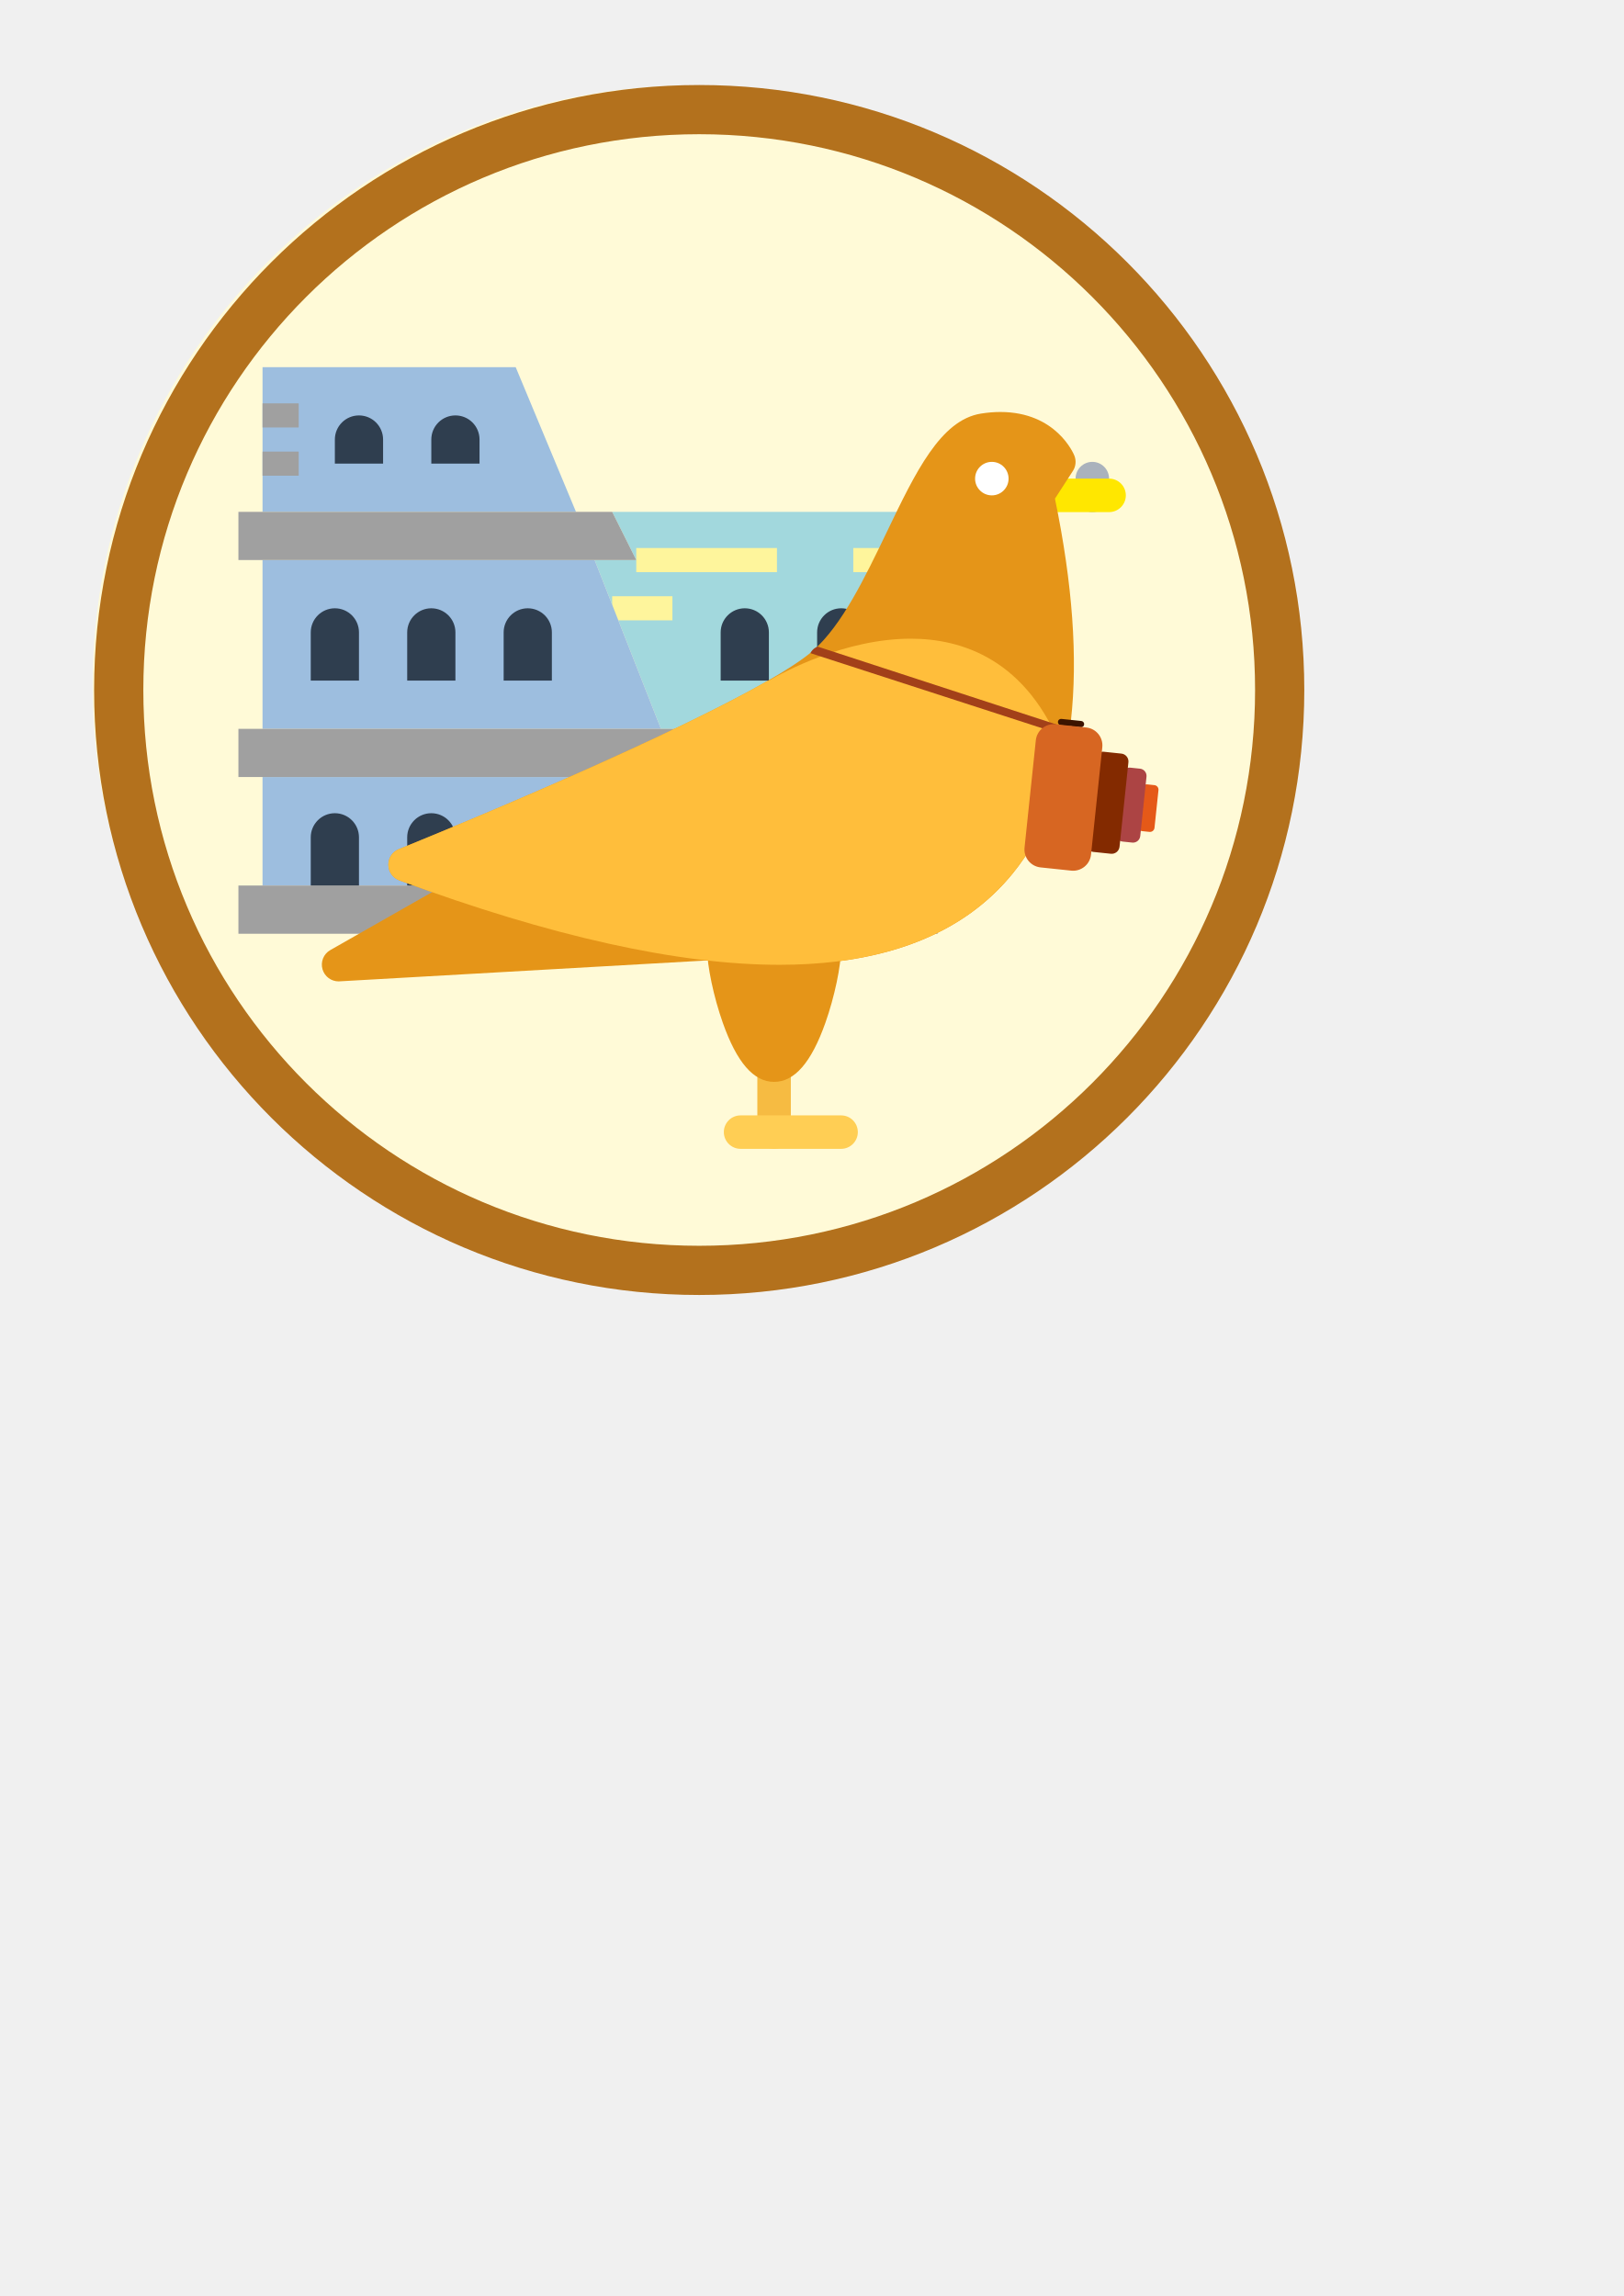
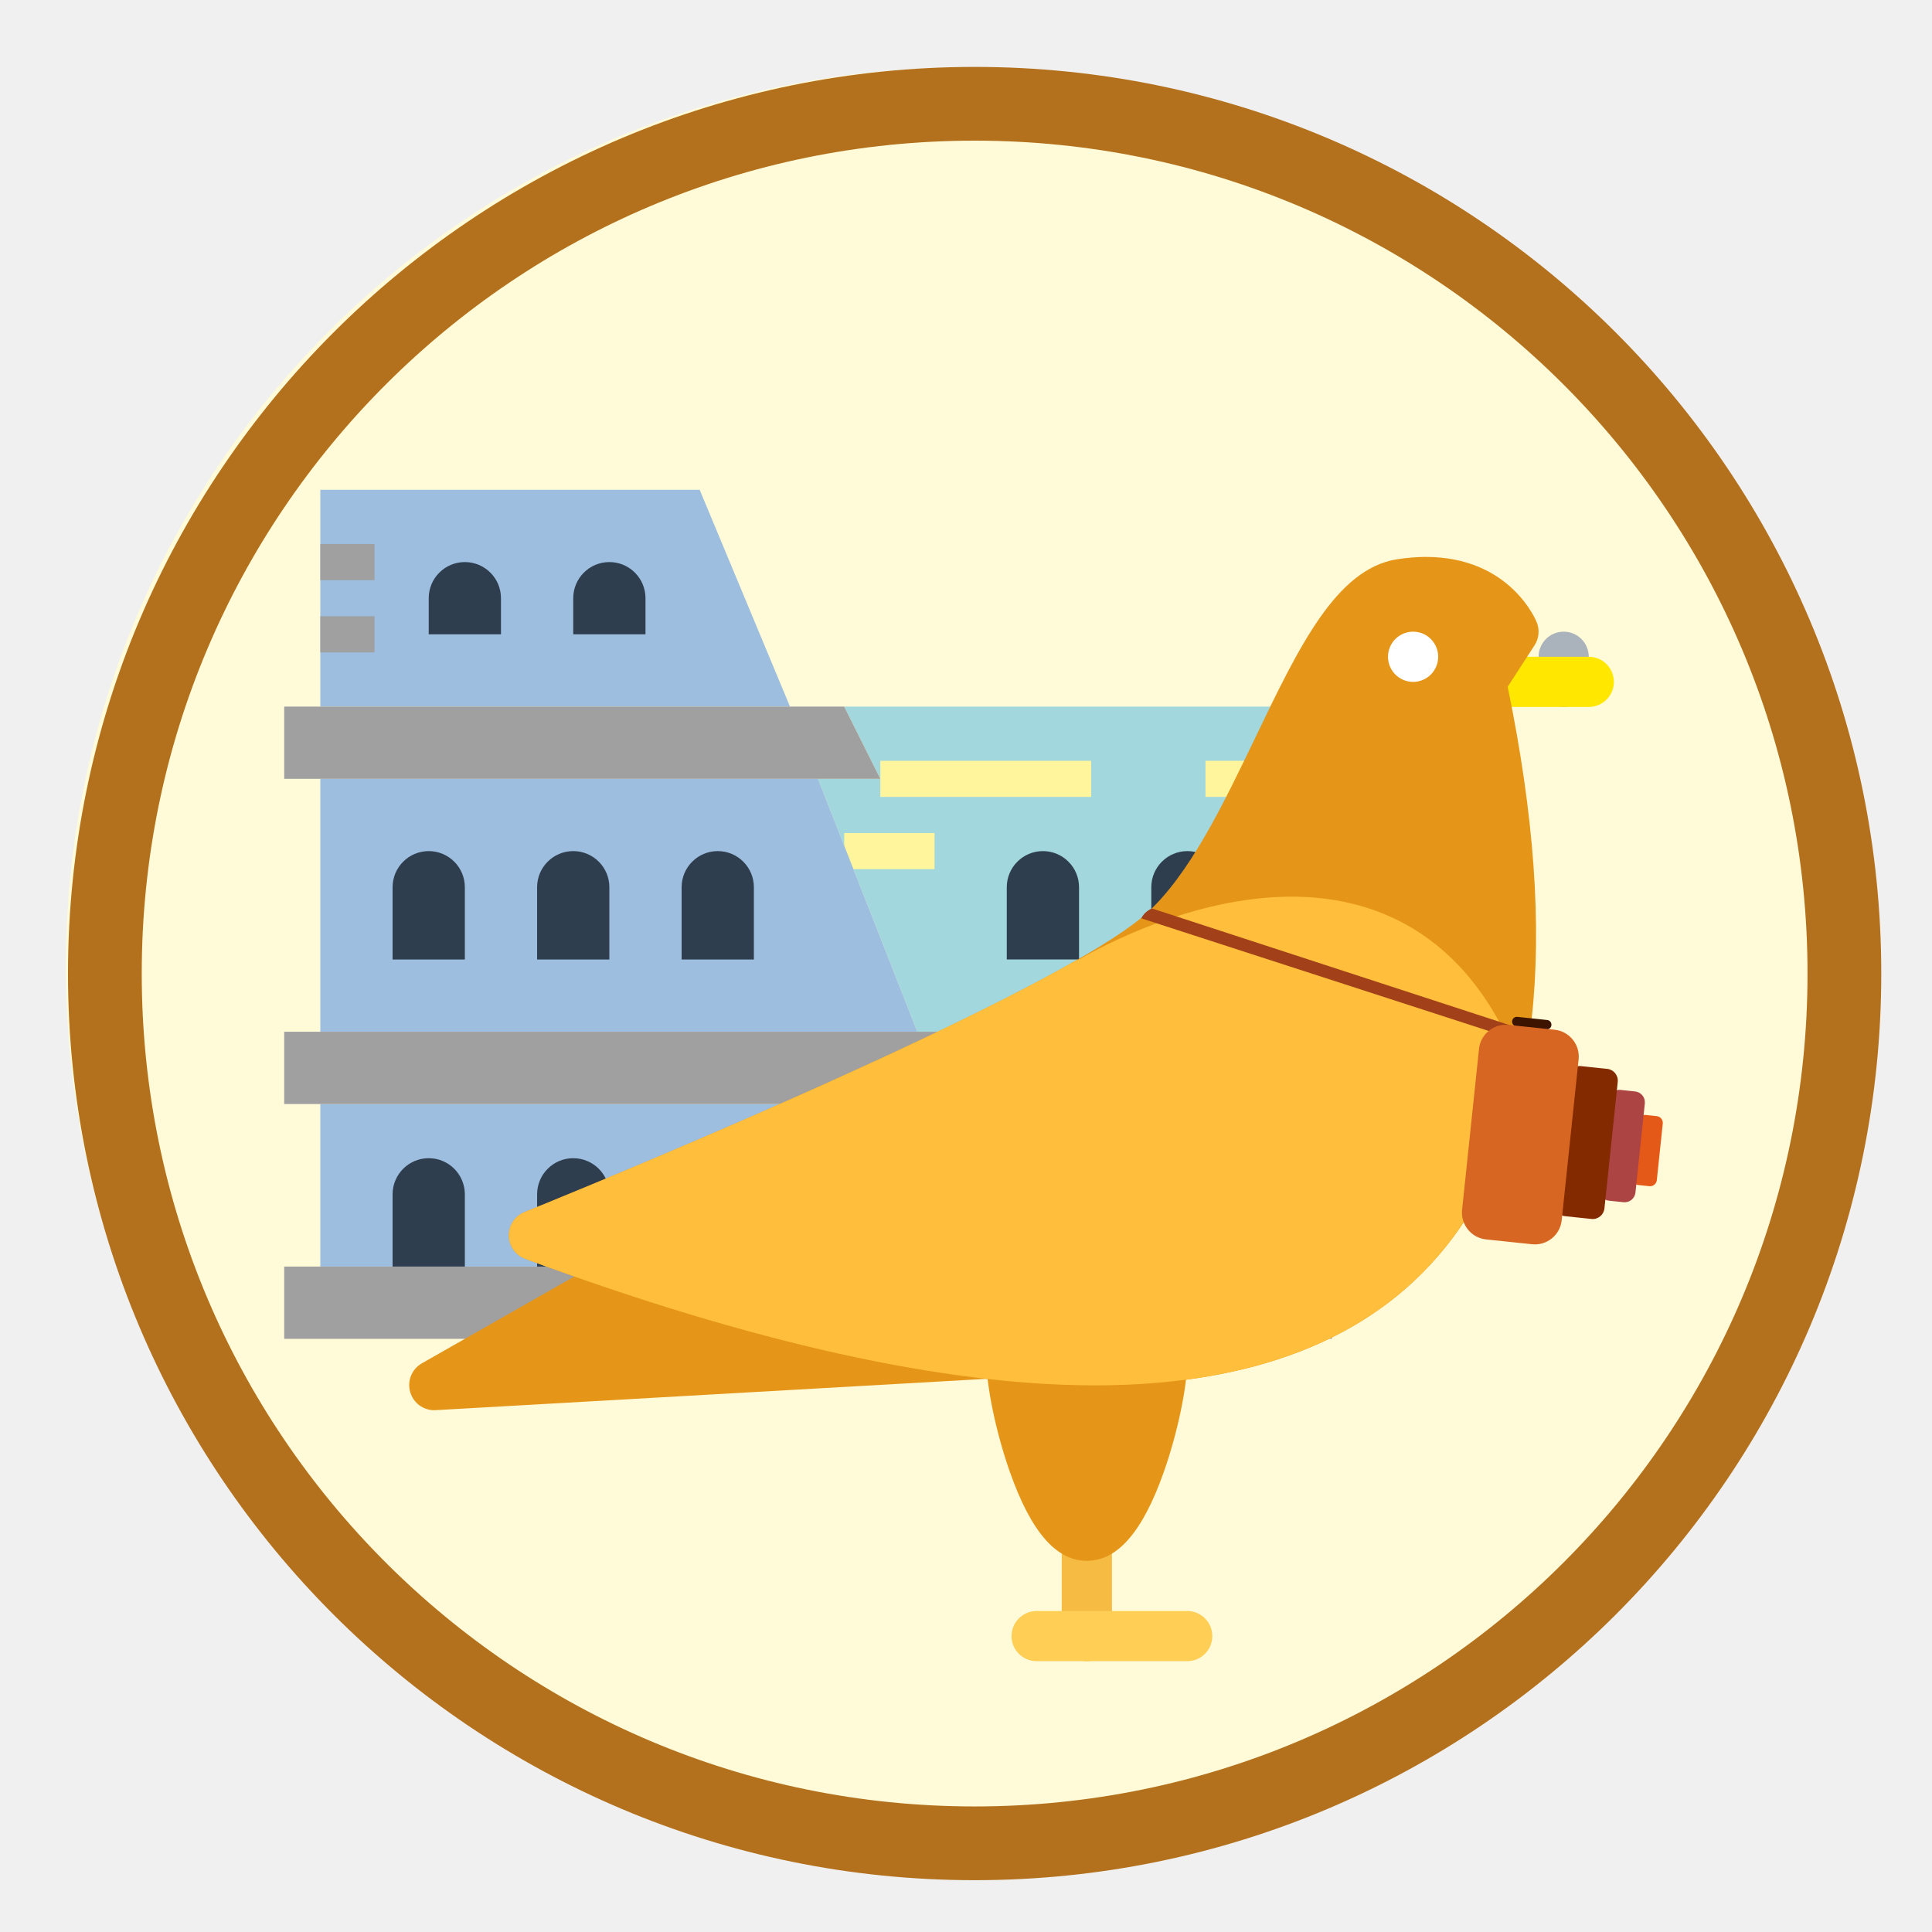
- <svg xmlns="http://www.w3.org/2000/svg" width="210mm" height="297mm" viewBox="0 0 210 297" version="1.1" id="svg5538">
-   <defs id="defs5532" />
+ <svg xmlns="http://www.w3.org/2000/svg" width="250px" height="250px" viewBox="0 0 250 250" version="1.1" id="SVGRoot">
+   <defs id="defs5196" />
  <g id="layer1">
-     <circle style="fill:#fffad7;fill-opacity:1;stroke:none;stroke-width:6.183;stroke-miterlimit:4;stroke-dasharray:none;stroke-opacity:1" id="path6508" cx="89.608" cy="88.675" r="77.623" />
-     <path style="fill:#a2d8dd;fill-opacity:1;stroke-width:0.195" d="M 118.154,114.549 H 93.206 l -5.347,-14.034 h 3.788 l -3.119,-6.237 h -3.044 l -8.576,-21.83 h 5.383 l -3.119,-6.237 h 38.982 z m 0,0" id="path6345" />
-     <path style="fill:#2f3e4f;stroke-width:0.195" d="m 96.324,78.685 c 1.722,0 3.119,1.396 3.119,3.119 v 6.237 h -6.237 v -6.237 c 0,-1.722 1.396,-3.119 3.119,-3.119 z m 0,0" id="path6347" />
-     <path style="fill:#2f3e4f;stroke-width:0.195" d="m 108.799,78.685 c 1.722,0 3.119,1.396 3.119,3.119 v 6.237 h -6.237 v -6.237 c 0,-1.722 1.396,-3.119 3.119,-3.119 z m 0,0" id="path6349" />
-     <path style="fill:#2f3e4f;stroke-width:0.195" d="m 108.799,98.956 c 1.722,0 3.119,1.396 3.119,3.119 v 6.237 h -6.237 v -6.237 c 0,-1.722 1.396,-3.119 3.119,-3.119 z m 0,0" id="path6351" />
-     <path style="fill:#fef59c;stroke-width:0.195" d="m 110.358,70.889 h 7.796 v 3.119 h -7.796 z m 0,0" id="path6353" />
-     <path style="fill:#fef59c;stroke-width:0.195" d="m 79.172,77.126 h 7.796 v 3.119 h -7.796 z m 0,0" id="path6357" />
-     <path d="m 82.291,70.889 h 18.196 v 3.119 H 82.291 Z m 0,0" id="path6359" style="fill:#fef59c;fill-opacity:1;stroke-width:0.252" />
-     <path d="m 91.647,98.956 h 6.594 v 3.119 h -6.594 z m 0,0" id="path6363" style="fill:#fef59c;stroke-width:0.231" />
-     <path style="fill:#9dbedf;fill-opacity:1;stroke-width:0.195" d="m 85.484,94.278 -8.576,-21.83 h -42.955 v 21.83 z m 0,0" id="path6369" />
-     <path style="fill:#9dbedf;fill-opacity:1;stroke-width:0.195" d="m 33.953,100.515 v 14.034 h 59.253 l -5.347,-14.034 z m 0,0" id="path6371" />
-     <path style="fill:#9dbedf;fill-opacity:1;stroke-width:0.195" d="m 74.495,66.211 -7.796,-18.711 h -32.745 v 18.711 z m 0,0" id="path6373" />
-     <path style="fill:#a0a0a0;fill-opacity:1;stroke-width:0.195" d="m 30.835,114.549 h 90.438 v 6.237 H 30.835 Z m 0,0" id="path6375" />
-     <g transform="matrix(0.1949097,0,0,0.1949097,30.83481,47.49991)" style="fill:#2f3e4f" id="g6395">
-       <path d="m 64,296 c 8.836,0 16,7.164 16,16 v 32 H 48 v -32 c 0,-8.836 7.164,-16 16,-16 z m 0,0" id="path6377" />
-       <path d="m 128,296 c 8.836,0 16,7.164 16,16 v 32 h -32 v -32 c 0,-8.836 7.164,-16 16,-16 z m 0,0" id="path6379" />
-       <path d="m 192,296 c 8.836,0 16,7.164 16,16 v 32 h -32 v -32 c 0,-8.836 7.164,-16 16,-16 z m 0,0" id="path6381" />
-       <path d="m 256,296 c 8.836,0 16,7.164 16,16 v 32 h -32 v -32 c 0,-8.836 7.164,-16 16,-16 z m 0,0" id="path6383" />
-       <path d="m 64,160 c 8.836,0 16,7.164 16,16 v 32 H 48 v -32 c 0,-8.836 7.164,-16 16,-16 z m 0,0" id="path6385" />
-       <path d="m 128,160 c 8.836,0 16,7.164 16,16 v 32 h -32 v -32 c 0,-8.836 7.164,-16 16,-16 z m 0,0" id="path6387" />
-       <path d="m 80,32 c 8.836,0 16,7.164 16,16 V 64 H 64 V 48 c 0,-8.836 7.164,-16 16,-16 z m 0,0" id="path6389" />
-       <path d="m 144,32 c 8.836,0 16,7.164 16,16 V 64 H 128 V 48 c 0,-8.836 7.164,-16 16,-16 z m 0,0" id="path6391" />
-       <path d="m 192,160 c 8.836,0 16,7.164 16,16 v 32 h -32 v -32 c 0,-8.836 7.164,-16 16,-16 z m 0,0" id="path6393" />
-     </g>
-     <path style="fill:#a0a0a0;fill-opacity:1;stroke-width:0.195" d="m 82.291,72.448 h -51.456 v -6.237 h 48.338 z m 0,0" id="path6397" />
-     <path style="fill:#a0a0a0;fill-opacity:1;stroke-width:0.195" d="m 33.953,58.415 h 4.678 v 3.119 h -4.678 z m 0,0" id="path6399" />
-     <path style="fill:#a0a0a0;fill-opacity:1;stroke-width:0.195" d="m 33.953,52.178 h 4.678 v 3.119 h -4.678 z m 0,0" id="path6401" />
-     <path style="fill:#a0a0a0;fill-opacity:1;stroke-width:0.195" d="m 91.647,100.515 h -60.812 v -6.237 h 57.693 z m 0,0" id="path6405" />
-     <circle style="fill:#000000;fill-opacity:0;stroke:#b3711d;stroke-width:6.365;stroke-opacity:1;stroke-miterlimit:4;stroke-dasharray:none" id="path5552" cx="90.431" cy="89.255" r="75.076" />
-     <path style="fill:#aab2bc;stroke-width:0.203" d="m 141.277,66.243 c -1.196,0 -2.167,-0.971 -2.167,-2.164 v -2.167 c 0,-1.196 0.971,-2.167 2.167,-2.167 1.196,0 2.164,0.971 2.164,2.167 v 2.167 c 0,1.193 -0.968,2.164 -2.164,2.164 z" id="path2" />
-     <path style="fill:#f6bb42;stroke-width:0.203" d="m 100.116,148.609 c -1.196,0 -2.167,-0.971 -2.167,-2.164 v -8.663 c 0,-1.2 0.971,-2.171 2.167,-2.171 1.196,0 2.167,0.971 2.167,2.171 v 8.663 c 0,1.193 -0.971,2.164 -2.167,2.164 z" id="path4" />
-     <path style="fill:#ffce54;stroke-width:0.203" d="M 108.782,148.609 H 95.784 c -1.196,0 -2.167,-0.971 -2.167,-2.164 0,-1.2 0.971,-2.164 2.167,-2.164 h 12.998 c 1.196,0 2.164,0.965 2.164,2.164 0,1.193 -0.968,2.164 -2.164,2.164 z" id="path6" />
-     <path style="fill:#ffe700;fill-opacity:1;stroke-width:0.203" d="m 143.441,66.243 h -9.304 c -1.196,0 -2.164,-0.971 -2.164,-2.164 0,-1.2 0.968,-2.167 2.164,-2.167 h 9.304 c 1.196,0 2.167,0.968 2.167,2.167 0,1.193 -0.971,2.164 -2.167,2.164 z" id="path8" />
-     <path style="fill:#e59518;fill-opacity:1;stroke-width:0.203" d="m 100.116,114.007 c -4.777,0 -8.665,3.89 -8.665,8.67 0,2.247 0.852,6.296 2.028,9.615 1.82,5.153 3.99,7.654 6.637,7.654 2.647,0 4.817,-2.501 6.639,-7.654 1.174,-3.319 2.027,-7.369 2.027,-9.615 0,-4.779 -3.887,-8.67 -8.666,-8.67 z" id="path10" />
-     <g transform="matrix(0.2031013,0,0,0.2031013,41.62537,48.95936)" id="g16">
-       <path style="fill:#e59518;fill-opacity:1" d="m 478.259,58.9 c 1.891,-2.906 2.234,-6.531 0.953,-9.75 -0.453,-1.141 -11.5,-27.812 -47.154,-27.812 -3.938,0 -8.077,0.344 -12.312,1.016 -25.734,4.094 -41.608,37.14 -59.982,75.419 -13.953,29.046 -28.375,59.091 -46.857,75.45 -11.89,10.53 -47.045,32.42 -147.064,76.95 -60.404,26.882 -116.245,49.35 -116.8,49.6 -4.086,1.625 -6.75,5.625 -6.688,10.031 0.062,4.406 2.828,8.312 6.969,9.843 96.418,35.686 177.891,53.779 242.162,53.779 h 0.016 c 67.263,0 117.292,-19.656 148.681,-58.466 40.187,-49.663 49.154,-129.863 26.655,-238.421 z" id="path12" />
-       <path style="fill:#e59518;fill-opacity:1" d="M 247.777,349.583 98.447,314.336 c -2.625,-0.594 -5.382,-0.219 -7.726,1.125 l -85.332,48.59 c -4.305,2.438 -6.352,7.531 -4.953,12.28 1.352,4.562 5.531,7.656 10.226,7.656 0.203,0 0.406,0 0.609,-0.031 l 234.663,-13.343 c 5.289,-0.312 9.554,-4.438 10.015,-9.719 0.461,-5.281 -3.016,-10.093 -8.172,-11.311 z" id="path14" />
-     </g>
-     <path style="fill:#ffbe3b;fill-opacity:1;stroke-width:0.203" d="m 137.529,97.406 c -4.605,-12.221 -13.268,-14.788 -19.725,-14.788 -8.46,0 -16.358,4.259 -18.361,5.423 -0.156,0.044 -0.308,0.111 -0.454,0.194 -15.126,8.6 -47.083,21.476 -47.403,21.609 -0.83,0.33 -1.371,1.142 -1.358,2.037 0.013,0.895 0.574,1.688 1.415,1.999 19.584,7.248 36.131,10.923 49.18,10.923 0.003,0 0,0 0,0 10.288,0 18.64,-2.279 24.825,-6.772 6.045,-4.398 10.072,-10.923 11.97,-19.391 0.092,-0.409 0.06,-0.841 -0.089,-1.234 z" id="path18" />
-     <path style="fill:#ffffff;fill-opacity:1;stroke-width:0.203" d="m 130.443,61.912 c 0,1.196 -0.968,2.167 -2.164,2.167 -1.196,0 -2.167,-0.971 -2.167,-2.167 0,-1.196 0.971,-2.167 2.167,-2.167 1.196,0 2.164,0.971 2.164,2.167 z" id="path20" />
-     <path style="fill:#a24019;fill-opacity:1;stroke:none;stroke-width:0.203px;stroke-linecap:butt;stroke-linejoin:miter;stroke-opacity:1" d="m 105.739,83.635 c 0,0 -0.667,0.251 -0.915,0.856 l 30.517,9.892 1.443,-0.618 z" id="path5508" />
-     <g id="g5499" transform="matrix(0.2019887,0.02122987,-0.02122987,0.2019887,62.94704,-28.47851)">
-       <rect style="fill:#e55918;fill-opacity:1;stroke-width:0.332" id="rect5454" width="10.546" height="29.943" x="482.145" y="592.319" ry="2.898" />
-       <rect style="fill:#ac4444;fill-opacity:1;stroke-width:0.332" id="rect5452" width="15.509" height="47.33" x="468.704" y="582.853" ry="4.636" />
-       <rect style="fill:#3d1400;fill-opacity:1;stroke-width:0.194" id="rect4903" width="16.786" height="4.027" x="424.469" y="556.558" ry="2.013" />
-       <rect style="fill:#832a00;fill-opacity:1;stroke-width:0.332" id="rect5448" width="21.299" height="64.137" x="450.507" y="574.547" ry="5.023" />
-       <rect style="fill:#d76622;fill-opacity:1;stroke-width:0.332" id="rect4899" width="42.564" height="91.662" x="411.705" y="560.348" ry="11.458" />
+     <g id="g5894" transform="translate(2.929692,0.9765607)">
+       <circle r="116.365" cy="124.131" cx="121.954" id="path6508" style="fill:#fffad7;fill-opacity:1;stroke:none;stroke-width:9.269;stroke-miterlimit:4;stroke-dasharray:none;stroke-opacity:1" />
+       <path id="path6345" d="M 164.748,162.919 H 127.347 l -8.016,-21.038 h 5.678 l -4.675,-9.35 H 115.771 L 102.915,99.805 h 8.07 l -4.675,-9.35 h 58.438 z m 0,0" style="fill:#a2d8dd;fill-opacity:1;stroke-width:0.292" />
+       <path id="path6347" d="m 132.022,109.155 c 2.582,0 4.675,2.093 4.675,4.675 v 9.35 h -9.35 v -9.35 c 0,-2.582 2.093,-4.675 4.675,-4.675 z m 0,0" style="fill:#2f3e4f;stroke-width:0.292" />
+       <path id="path6349" d="m 150.723,109.155 c 2.582,0 4.675,2.093 4.675,4.675 v 9.35 h -9.35 v -9.35 c 0,-2.582 2.093,-4.675 4.675,-4.675 z m 0,0" style="fill:#2f3e4f;stroke-width:0.292" />
+       <path id="path6351" d="m 150.723,139.543 c 2.582,0 4.675,2.093 4.675,4.675 v 9.35 h -9.35 v -9.35 c 0,-2.582 2.093,-4.675 4.675,-4.675 z m 0,0" style="fill:#2f3e4f;stroke-width:0.292" />
+       <path id="path6353" d="m 153.06,97.468 h 11.688 v 4.675 h -11.688 z m 0,0" style="fill:#fef59c;stroke-width:0.292" />
+       <path id="path6357" d="m 106.309,106.818 h 11.688 v 4.675 h -11.688 z m 0,0" style="fill:#fef59c;stroke-width:0.292" />
+       <path style="fill:#fef59c;fill-opacity:1;stroke-width:0.377" id="path6359" d="m 110.984,97.468 h 27.278 v 4.675 H 110.984 Z m 0,0" />
+       <path style="fill:#fef59c;stroke-width:0.347" id="path6363" d="m 125.01,139.543 h 9.885 v 4.675 h -9.885 z m 0,0" />
+       <path id="path6369" d="M 115.771,132.531 102.915,99.805 H 38.521 v 32.725 z m 0,0" style="fill:#9dbedf;fill-opacity:1;stroke-width:0.292" />
+       <path id="path6371" d="m 38.521,141.881 v 21.038 H 127.347 l -8.016,-21.038 z m 0,0" style="fill:#9dbedf;fill-opacity:1;stroke-width:0.292" />
+       <path id="path6373" d="M 99.297,90.455 87.609,62.405 H 38.521 v 28.05 z m 0,0" style="fill:#9dbedf;fill-opacity:1;stroke-width:0.292" />
+       <path id="path6375" d="M 33.846,162.919 H 169.423 v 9.35 H 33.846 Z m 0,0" style="fill:#a0a0a0;fill-opacity:1;stroke-width:0.292" />
+       <g id="g6395" style="fill:#2f3e4f" transform="matrix(0.2921914,0,0,0.2921914,33.84595,62.4047)">
+         <path id="path6377" d="m 64,296 c 8.836,0 16,7.164 16,16 v 32 H 48 v -32 c 0,-8.836 7.164,-16 16,-16 z m 0,0" />
+         <path id="path6379" d="m 128,296 c 8.836,0 16,7.164 16,16 v 32 h -32 v -32 c 0,-8.836 7.164,-16 16,-16 z m 0,0" />
+         <path id="path6381" d="m 192,296 c 8.836,0 16,7.164 16,16 v 32 h -32 v -32 c 0,-8.836 7.164,-16 16,-16 z m 0,0" />
+         <path id="path6383" d="m 256,296 c 8.836,0 16,7.164 16,16 v 32 h -32 v -32 c 0,-8.836 7.164,-16 16,-16 z m 0,0" />
+         <path id="path6385" d="m 64,160 c 8.836,0 16,7.164 16,16 v 32 H 48 v -32 c 0,-8.836 7.164,-16 16,-16 z m 0,0" />
+         <path id="path6387" d="m 128,160 c 8.836,0 16,7.164 16,16 v 32 h -32 v -32 c 0,-8.836 7.164,-16 16,-16 z m 0,0" />
+         <path id="path6389" d="m 80,32 c 8.836,0 16,7.164 16,16 V 64 H 64 V 48 c 0,-8.836 7.164,-16 16,-16 z m 0,0" />
+         <path id="path6391" d="m 144,32 c 8.836,0 16,7.164 16,16 V 64 H 128 V 48 c 0,-8.836 7.164,-16 16,-16 z m 0,0" />
+         <path id="path6393" d="m 192,160 c 8.836,0 16,7.164 16,16 v 32 h -32 v -32 c 0,-8.836 7.164,-16 16,-16 z m 0,0" />
+       </g>
+       <path id="path6397" d="M 110.984,99.805 H 33.846 v -9.35 h 72.463 z m 0,0" style="fill:#a0a0a0;fill-opacity:1;stroke-width:0.292" />
+       <path id="path6399" d="M 38.521,78.767 H 45.534 v 4.675 h -7.013 z m 0,0" style="fill:#a0a0a0;fill-opacity:1;stroke-width:0.292" />
+       <path id="path6401" d="M 38.521,69.417 H 45.534 v 4.675 h -7.013 z m 0,0" style="fill:#a0a0a0;fill-opacity:1;stroke-width:0.292" />
+       <path id="path6405" d="M 125.01,141.881 H 33.846 v -9.35 h 86.489 z m 0,0" style="fill:#a0a0a0;fill-opacity:1;stroke-width:0.292" />
+       <circle r="112.547" cy="125" cx="123.187" id="path5552" style="fill:#000000;fill-opacity:0;stroke:#b3711d;stroke-width:9.542;stroke-miterlimit:4;stroke-dasharray:none;stroke-opacity:1" />
+       <path id="path2" d="m 199.411,90.503 c -1.794,0 -3.249,-1.455 -3.249,-3.244 V 84.01 c 0,-1.793 1.455,-3.249 3.249,-3.249 1.794,0 3.244,1.456 3.244,3.249 v 3.249 c 0,1.789 -1.451,3.244 -3.244,3.244 z" style="fill:#aab2bc;stroke-width:0.304" />
+       <path id="path4" d="m 137.706,213.978 c -1.794,0 -3.249,-1.455 -3.249,-3.244 V 197.747 c 0,-1.798 1.456,-3.254 3.249,-3.254 1.794,0 3.249,1.455 3.249,3.254 v 12.987 c 0,1.789 -1.456,3.244 -3.249,3.244 z" style="fill:#f6bb42;stroke-width:0.304" />
+       <path id="path6" d="m 150.697,213.978 h -19.485 c -1.794,0 -3.249,-1.455 -3.249,-3.244 0,-1.798 1.456,-3.244 3.249,-3.244 h 19.485 c 1.794,0 3.244,1.446 3.244,3.244 0,1.789 -1.451,3.244 -3.244,3.244 z" style="fill:#ffce54;stroke-width:0.304" />
+       <path id="path8" d="m 202.655,90.503 h -13.948 c -1.794,0 -3.244,-1.455 -3.244,-3.244 0,-1.798 1.451,-3.249 3.244,-3.249 h 13.948 c 1.794,0 3.249,1.451 3.249,3.249 0,1.789 -1.456,3.244 -3.249,3.244 z" style="fill:#ffe700;fill-opacity:1;stroke-width:0.304" />
+       <path id="path10" d="m 137.706,162.106 c -7.162,0 -12.989,5.832 -12.989,12.997 0,3.368 1.277,9.438 3.04,14.414 2.728,7.726 5.982,11.475 9.95,11.475 3.968,0 7.221,-3.749 9.952,-11.475 1.76,-4.976 3.039,-11.046 3.039,-14.414 0,-7.165 -5.827,-12.997 -12.991,-12.997 z" style="fill:#e59518;fill-opacity:1;stroke-width:0.304" />
+       <g id="g16" transform="matrix(0.3044715,0,0,0.3044715,50.02222,64.59258)">
+         <path id="path12" d="m 478.259,58.9 c 1.891,-2.906 2.234,-6.531 0.953,-9.75 -0.453,-1.141 -11.5,-27.812 -47.154,-27.812 -3.938,0 -8.077,0.344 -12.312,1.016 -25.734,4.094 -41.608,37.14 -59.982,75.419 -13.953,29.046 -28.375,59.091 -46.857,75.45 -11.89,10.53 -47.045,32.42 -147.064,76.95 -60.404,26.882 -116.245,49.35 -116.8,49.6 -4.086,1.625 -6.75,5.625 -6.688,10.031 0.062,4.406 2.828,8.312 6.969,9.843 96.418,35.686 177.891,53.779 242.162,53.779 h 0.016 c 67.263,0 117.292,-19.656 148.681,-58.466 40.187,-49.663 49.154,-129.863 26.655,-238.421 z" style="fill:#e59518;fill-opacity:1" />
+         <path id="path14" d="M 247.777,349.583 98.447,314.336 c -2.625,-0.594 -5.382,-0.219 -7.726,1.125 l -85.332,48.59 c -4.305,2.438 -6.352,7.531 -4.953,12.28 1.352,4.562 5.531,7.656 10.226,7.656 0.203,0 0.406,0 0.609,-0.031 l 234.663,-13.343 c 5.289,-0.312 9.554,-4.438 10.015,-9.719 0.461,-5.281 -3.016,-10.093 -8.172,-11.311 z" style="fill:#e59518;fill-opacity:1" />
+       </g>
+       <path id="path18" d="m 193.793,137.219 c -6.903,-18.32 -19.89,-22.169 -29.571,-22.169 -12.683,0 -24.523,6.384 -27.525,8.13 -0.233,0.067 -0.462,0.167 -0.68,0.29 -22.675,12.892 -70.582,32.195 -71.063,32.394 -1.244,0.495 -2.055,1.713 -2.036,3.054 0.019,1.342 0.861,2.531 2.122,2.997 29.359,10.865 54.165,16.374 73.727,16.374 0.005,0 0,0 0,0 15.422,0 27.943,-3.416 37.215,-10.152 9.062,-6.593 15.099,-16.374 17.944,-29.069 0.138,-0.614 0.09,-1.261 -0.133,-1.85 z" style="fill:#ffbe3b;fill-opacity:1;stroke-width:0.304" />
+       <path id="path20" d="m 183.17,84.01 c 0,1.794 -1.451,3.249 -3.244,3.249 -1.793,0 -3.249,-1.456 -3.249,-3.249 0,-1.793 1.456,-3.249 3.249,-3.249 1.794,0 3.244,1.456 3.244,3.249 z" style="fill:#ffffff;fill-opacity:1;stroke-width:0.304" />
+       <path id="path5508" d="m 146.135,116.576 c 0,0 -0.999,0.376 -1.371,1.283 l 45.748,14.829 2.163,-0.927 z" style="fill:#a24019;fill-opacity:1;stroke:none;stroke-width:0.304px;stroke-linecap:butt;stroke-linejoin:miter;stroke-opacity:1" />
+       <g transform="matrix(0.3028036,0.03182594,-0.03182594,0.3028036,81.98577,-51.49544)" id="g5499">
+         <rect ry="2.898" y="592.319" x="482.145" height="29.943" width="10.546" id="rect5454" style="fill:#e55918;fill-opacity:1;stroke-width:0.332" />
+         <rect ry="4.636" y="582.853" x="468.704" height="47.33" width="15.509" id="rect5452" style="fill:#ac4444;fill-opacity:1;stroke-width:0.332" />
+         <rect ry="2.013" y="556.558" x="424.469" height="4.027" width="16.786" id="rect4903" style="fill:#3d1400;fill-opacity:1;stroke-width:0.194" />
+         <rect ry="5.023" y="574.547" x="450.507" height="64.137" width="21.299" id="rect5448" style="fill:#832a00;fill-opacity:1;stroke-width:0.332" />
+         <rect ry="11.458" y="560.348" x="411.705" height="91.662" width="42.564" id="rect4899" style="fill:#d76622;fill-opacity:1;stroke-width:0.332" />
+       </g>
    </g>
  </g>
</svg>
